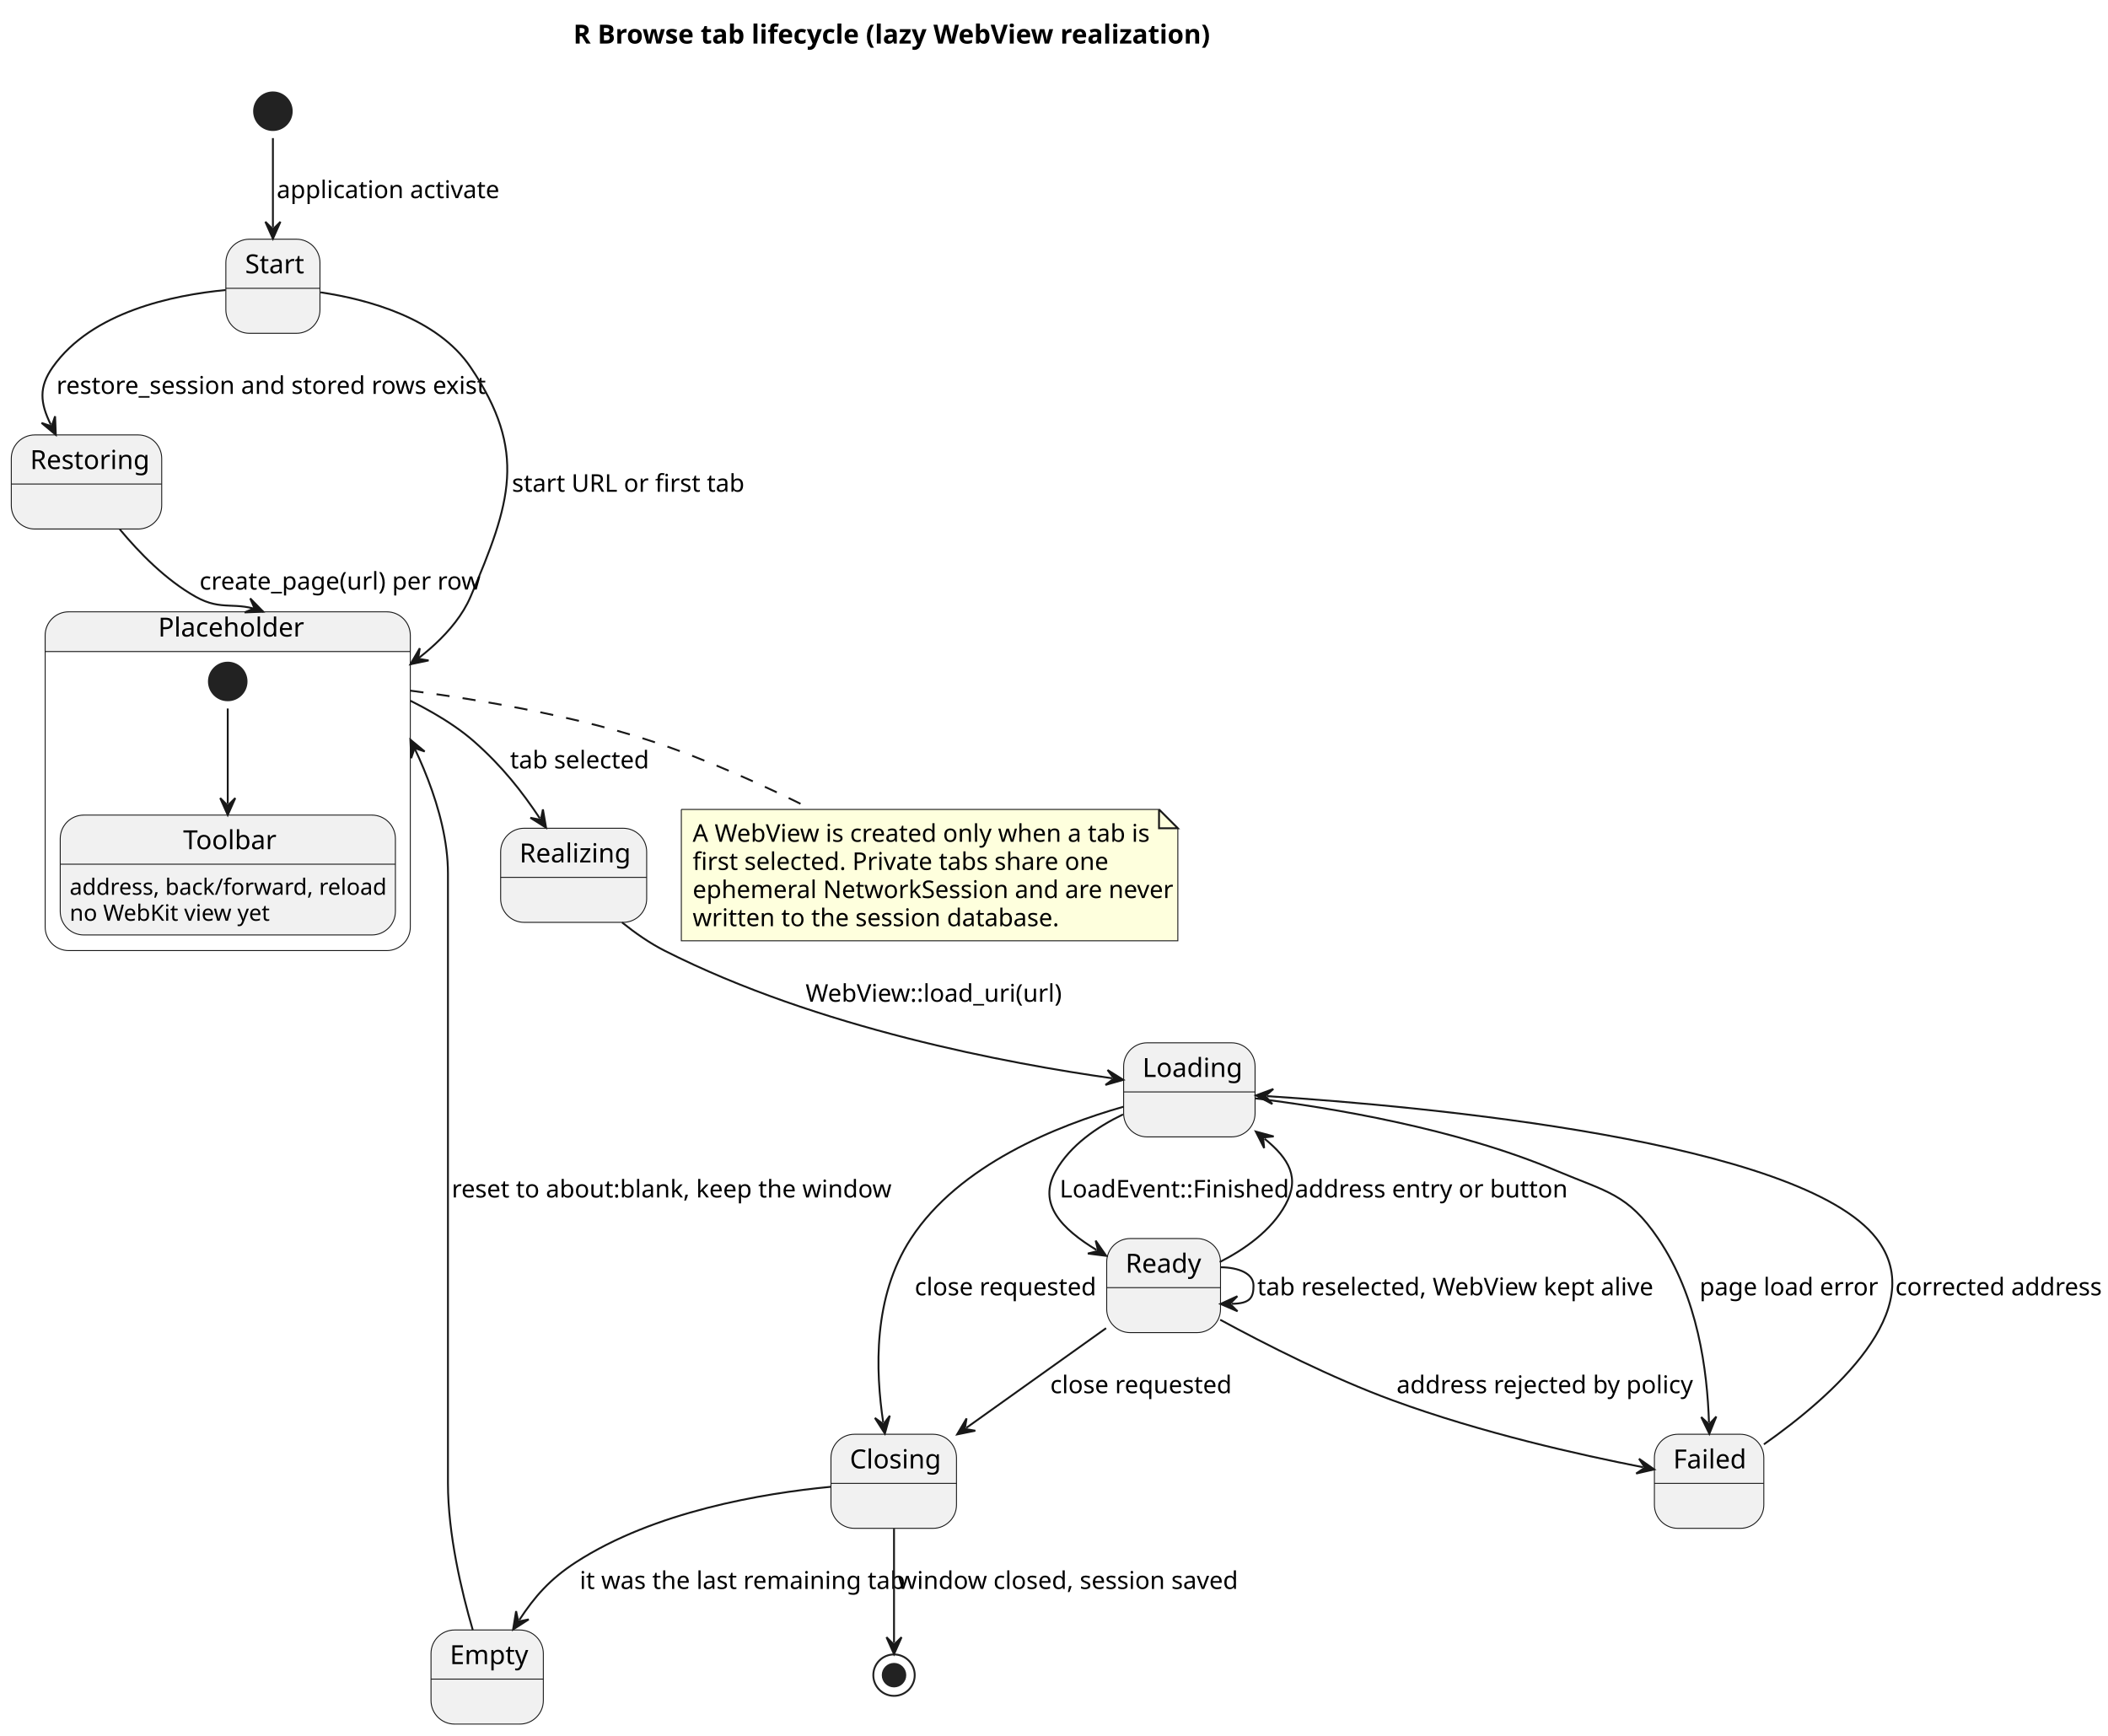
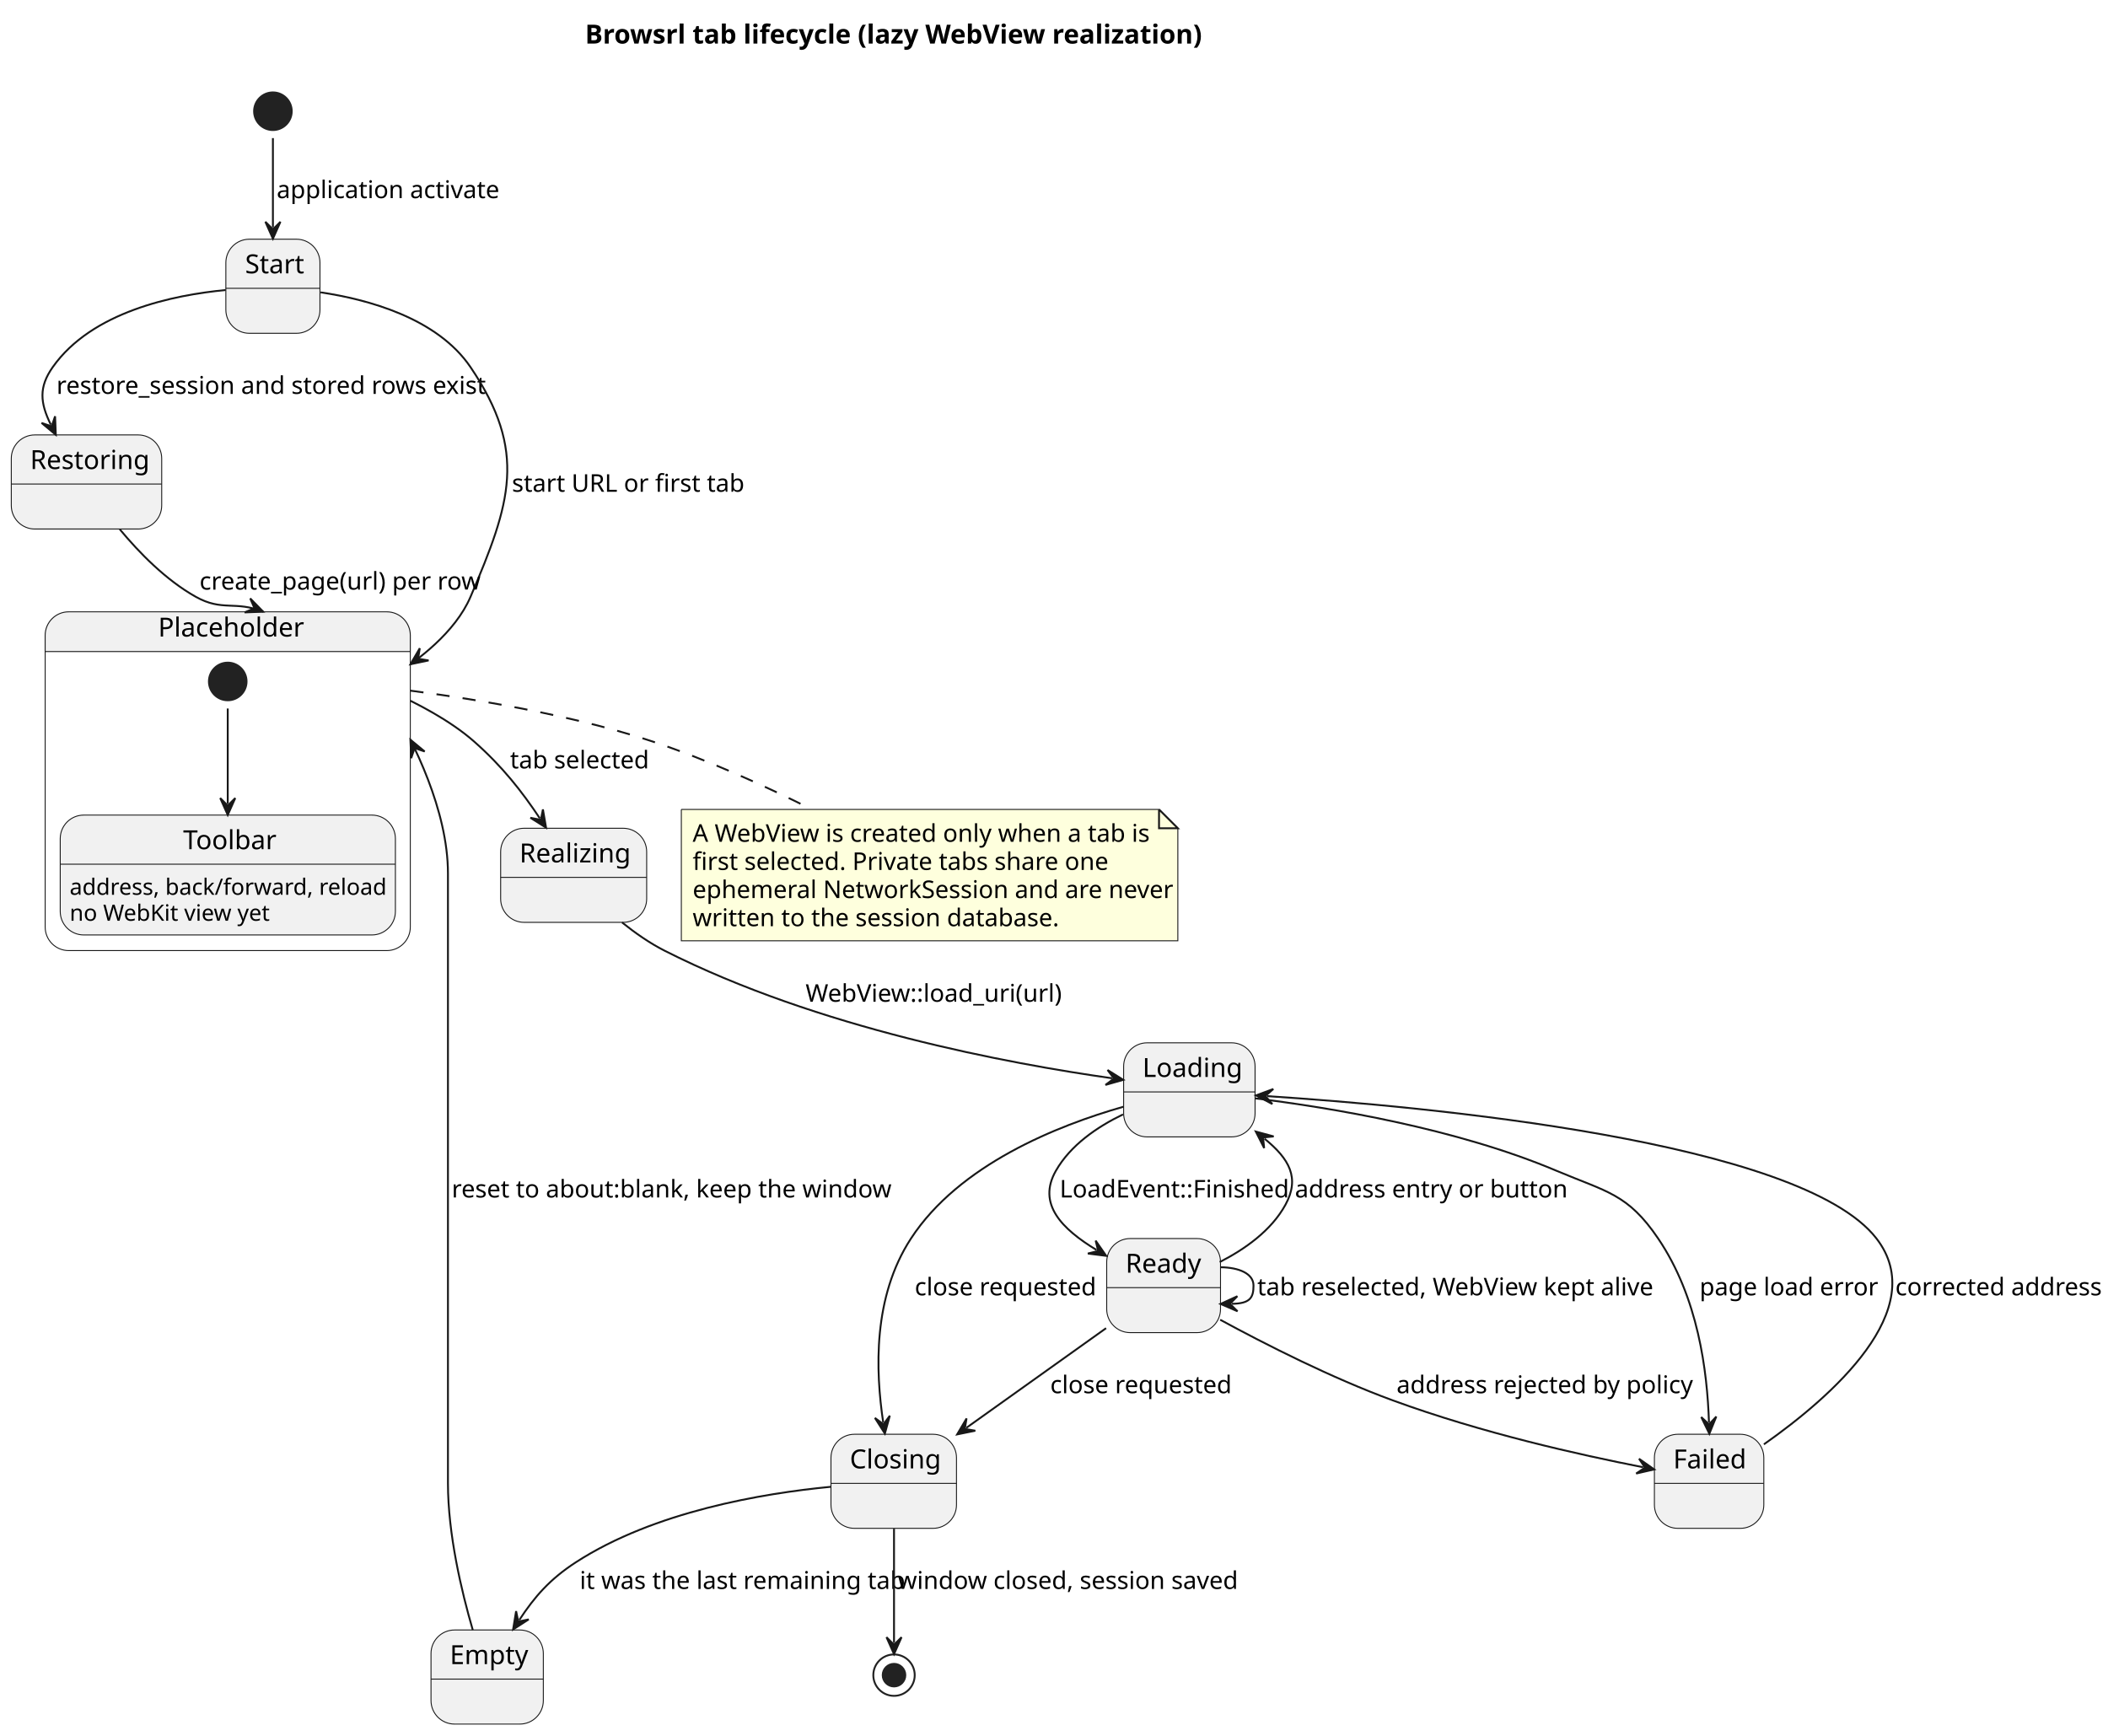
<svg xmlns="http://www.w3.org/2000/svg" contentStyleType="text/css" height="922px" preserveAspectRatio="none" style="width:1120px;height:922px;background:#FFFFFF;" version="1.1" viewBox="0 0 1120 922" width="1120px" zoomAndPan="magnify">
  <defs />
  <g>
-     <text fill="#000000" font-family="sans-serif" font-size="14" font-weight="bold" lengthAdjust="spacing" textLength="326.765" x="304.618" y="23.132">R Browse tab lifecycle (lazy WebView realization)</text>
+     <text fill="#000000" font-family="sans-serif" font-size="14" font-weight="bold" lengthAdjust="spacing" textLength="314.316" x="310.842" y="23.132">Browsrl tab lifecycle (lazy WebView realization)</text>
    <g id="cluster_Placeholder">
      <path d="M36.5,325.099 L205.5,325.099 A12.5,12.5 0 0 1 218,337.599 L218,346.197 L24,346.197 L24,337.599 A12.5,12.5 0 0 1 36.5,325.099 " fill="#F1F1F1" style="stroke:#F1F1F1;stroke-width:1.0;" />
      <rect fill="none" height="180" rx="12.5" ry="12.5" style="stroke:#181818;stroke-width:0.5;" width="194" x="24" y="325.099" />
      <line style="stroke:#181818;stroke-width:0.5;" x1="24" x2="218" y1="346.197" y2="346.197" />
      <text fill="#000000" font-family="sans-serif" font-size="14" lengthAdjust="spacing" textLength="73.938" x="84.031" y="338.231">Placeholder</text>
    </g>
    <ellipse cx="145" cy="59.099" fill="#222222" rx="10" ry="10" style="stroke:#222222;stroke-width:1.0;" />
    <g id="Start">
      <rect fill="#F1F1F1" height="50" rx="12.5" ry="12.5" style="stroke:#181818;stroke-width:0.5;" width="50" x="120" y="127.099" />
      <line style="stroke:#181818;stroke-width:0.5;" x1="120" x2="170" y1="153.197" y2="153.197" />
      <text fill="#000000" font-family="sans-serif" font-size="14" lengthAdjust="spacing" textLength="29.565" x="130.217" y="145.231">Start</text>
    </g>
    <g id="Restoring">
      <rect fill="#F1F1F1" height="50" rx="12.5" ry="12.5" style="stroke:#181818;stroke-width:0.5;" width="79.917" x="6" y="231.099" />
      <line style="stroke:#181818;stroke-width:0.5;" x1="6" x2="85.917" y1="257.197" y2="257.197" />
      <text fill="#000000" font-family="sans-serif" font-size="14" lengthAdjust="spacing" textLength="59.917" x="16" y="249.231">Restoring</text>
    </g>
    <g id="Realizing">
      <rect fill="#F1F1F1" height="50" rx="12.5" ry="12.5" style="stroke:#181818;stroke-width:0.5;" width="77.586" x="266" y="440.099" />
      <line style="stroke:#181818;stroke-width:0.5;" x1="266" x2="343.586" y1="466.197" y2="466.197" />
      <text fill="#000000" font-family="sans-serif" font-size="14" lengthAdjust="spacing" textLength="57.586" x="276" y="458.231">Realizing</text>
    </g>
    <g id="Loading">
      <rect fill="#F1F1F1" height="50" rx="12.5" ry="12.5" style="stroke:#181818;stroke-width:0.5;" width="69.827" x="597" y="554.099" />
      <line style="stroke:#181818;stroke-width:0.5;" x1="597" x2="666.827" y1="580.197" y2="580.197" />
      <text fill="#000000" font-family="sans-serif" font-size="14" lengthAdjust="spacing" textLength="49.827" x="607" y="572.231">Loading</text>
    </g>
    <g id="Ready">
      <rect fill="#F1F1F1" height="50" rx="12.5" ry="12.5" style="stroke:#181818;stroke-width:0.5;" width="60.469" x="588" y="658.099" />
      <line style="stroke:#181818;stroke-width:0.5;" x1="588" x2="648.469" y1="684.197" y2="684.197" />
      <text fill="#000000" font-family="sans-serif" font-size="14" lengthAdjust="spacing" textLength="40.469" x="598" y="676.231">Ready</text>
    </g>
    <g id="Failed">
      <rect fill="#F1F1F1" height="50" rx="12.5" ry="12.5" style="stroke:#181818;stroke-width:0.5;" width="58.131" x="879" y="762.099" />
      <line style="stroke:#181818;stroke-width:0.5;" x1="879" x2="937.131" y1="788.197" y2="788.197" />
      <text fill="#000000" font-family="sans-serif" font-size="14" lengthAdjust="spacing" textLength="38.131" x="889" y="780.231">Failed</text>
    </g>
    <g id="Closing">
      <rect fill="#F1F1F1" height="50" rx="12.5" ry="12.5" style="stroke:#181818;stroke-width:0.5;" width="66.689" x="441.5" y="762.099" />
      <line style="stroke:#181818;stroke-width:0.5;" x1="441.5" x2="508.19" y1="788.197" y2="788.197" />
      <text fill="#000000" font-family="sans-serif" font-size="14" lengthAdjust="spacing" textLength="46.69" x="451.5" y="780.231">Closing</text>
    </g>
    <g id="Empty">
      <rect fill="#F1F1F1" height="50" rx="12.5" ry="12.5" style="stroke:#181818;stroke-width:0.5;" width="59.676" x="229" y="866.099" />
      <line style="stroke:#181818;stroke-width:0.5;" x1="229" x2="288.676" y1="892.197" y2="892.197" />
      <text fill="#000000" font-family="sans-serif" font-size="14" lengthAdjust="spacing" textLength="39.676" x="239" y="884.231">Empty</text>
    </g>
    <ellipse cx="475" cy="890.099" fill="none" rx="11" ry="11" style="stroke:#222222;stroke-width:1.0;" />
    <ellipse cx="475" cy="890.099" fill="#222222" rx="6" ry="6" style="stroke:#222222;stroke-width:1.0;" />
    <g id="elem_GMN33">
      <path d="M362,430.099 L362,499.894 L625.798,499.894 L625.798,440.099 L615.798,430.099 L362,430.099 " fill="#FEFFDD" style="stroke:#181818;stroke-width:0.5;" />
      <path d="M615.798,430.099 L615.798,440.099 L625.798,440.099 L615.798,430.099 " fill="#FEFFDD" style="stroke:#181818;stroke-width:1.0;" />
      <text fill="#000000" font-family="sans-serif" font-size="13" lengthAdjust="spacing" textLength="234.838" x="368" y="447.293">A WebView is created only when a tab is</text>
      <text fill="#000000" font-family="sans-serif" font-size="13" lengthAdjust="spacing" textLength="210.273" x="368" y="462.241">first selected. Private tabs share one</text>
      <text fill="#000000" font-family="sans-serif" font-size="13" lengthAdjust="spacing" textLength="242.798" x="368" y="477.19">ephemeral NetworkSession and are never</text>
      <text fill="#000000" font-family="sans-serif" font-size="13" lengthAdjust="spacing" textLength="182.832" x="368" y="492.139">written to the session database.</text>
    </g>
    <ellipse cx="121" cy="362.099" fill="#222222" rx="10" ry="10" style="stroke:#222222;stroke-width:1.0;" />
    <g id="Placeholder.Toolbar">
      <rect fill="#F1F1F1" height="63.696" rx="12.5" ry="12.5" style="stroke:#181818;stroke-width:0.5;" width="178.08" x="32" y="433.099" />
      <line style="stroke:#181818;stroke-width:0.5;" x1="32" x2="210.08" y1="459.197" y2="459.197" />
      <text fill="#000000" font-family="sans-serif" font-size="14" lengthAdjust="spacing" textLength="47.469" x="97.306" y="451.231">Toolbar</text>
      <text fill="#000000" font-family="sans-serif" font-size="12" lengthAdjust="spacing" textLength="158.08" x="37" y="475.453">address, back/forward, reload</text>
      <text fill="#000000" font-family="sans-serif" font-size="12" lengthAdjust="spacing" textLength="102.041" x="37" y="489.252">no WebKit view yet</text>
    </g>
    <polygon fill="#181818" points="145,126.854,149,117.854,145,121.854,141,117.854,145,126.854" style="stroke:#181818;stroke-width:1.0;" />
    <path d="M145,73.371 C145,86.748 145,103.434 145,120.854 " fill="none" style="stroke:#181818;stroke-width:1.0;" />
    <text fill="#000000" font-family="sans-serif" font-size="13" lengthAdjust="spacing" textLength="110.57" x="147" y="105.293">application activate</text>
    <polygon fill="#181818" points="29.655,231.034,29.265,221.193,27.445,226.549,22.089,224.728,29.655,231.034" style="stroke:#181818;stroke-width:1.0;" />
    <path d="M119.928,154.11 C92.209,156.729 48.738,165.621 28,195.099 C20.554,205.683 21.268,214.01 27.003,225.652 " fill="none" style="stroke:#181818;stroke-width:1.0;" />
    <text fill="#000000" font-family="sans-serif" font-size="13" lengthAdjust="spacing" textLength="218.213" x="30" y="209.292">restore_session and stored rows exist</text>
    <polygon fill="#181818" points="218.077,352.951,227.715,350.926,222.131,350.024,223.032,344.44,218.077,352.951" style="stroke:#181818;stroke-width:1.0;" />
    <path d="M170.326,155.344 C195.317,159.06 232.279,168.924 250,195.099 C280.399,239.998 271.282,267.227 250,317.099 C245.923,326.653 238.78,335.175 231.231,342.209 C227.456,345.727 223.58,348.872 219.934,351.589 C219.479,351.928 219.027,352.261 218.579,352.587 C218.467,352.669 218.355,352.75 218.244,352.83 C218.188,352.871 222.997,349.399 222.941,349.439 " fill="none" style="stroke:#181818;stroke-width:1.0;" />
    <text fill="#000000" font-family="sans-serif" font-size="13" lengthAdjust="spacing" textLength="116.308" x="272" y="261.293">start URL or first tab</text>
    <polygon fill="#181818" points="139.822,325.027,132.951,317.972,135.18,323.171,129.981,325.4,139.822,325.027" style="stroke:#181818;stroke-width:1.0;" />
    <path d="M63.607,281.202 C74.001,293.737 88.199,308.25 104,317.099 C111.15,321.103 116.352,321.567 121.665,321.798 C124.321,321.913 127.006,321.97 129.976,322.383 C131.461,322.589 133.017,322.884 134.677,323.319 C135.507,323.537 136.363,323.79 137.249,324.084 C137.692,324.231 138.142,324.389 138.6,324.558 C138.83,324.642 139.061,324.729 139.294,324.82 C139.411,324.865 139.528,324.91 139.645,324.957 C139.704,324.98 134.192,322.776 134.251,322.8 " fill="none" style="stroke:#181818;stroke-width:1.0;" />
    <text fill="#000000" font-family="sans-serif" font-size="13" lengthAdjust="spacing" textLength="142.346" x="106" y="313.293">create_page(url) per row</text>
    <polygon fill="#181818" points="121,433.059,125,424.059,121,428.059,117,424.059,121,433.059" style="stroke:#181818;stroke-width:1.0;" />
    <path d="M121,376.455 C121,390.168 121,407.791 121,427.059 " fill="none" style="stroke:#181818;stroke-width:1.0;" />
    <polygon fill="#181818" points="290.13,439.791,288.459,430.085,287.353,435.633,281.805,434.528,290.13,439.791" style="stroke:#181818;stroke-width:1.0;" />
    <path d="M218.091,372.366 C218.143,372.392 218.195,372.418 218.247,372.443 C218.352,372.496 218.457,372.548 218.562,372.6 C218.772,372.705 218.983,372.812 219.195,372.919 C222.593,374.631 226.281,376.591 230.051,378.765 C237.591,383.113 245.46,388.315 252,394.099 C266.958,407.328 277.154,420.358 286.798,434.801 " fill="none" style="stroke:#181818;stroke-width:1.0;" />
    <text fill="#000000" font-family="sans-serif" font-size="13" lengthAdjust="spacing" textLength="70.103" x="271" y="408.293">tab selected</text>
    <polygon fill="#181818" points="596.815,573.781,588.466,568.556,591.865,573.078,587.342,576.476,596.815,573.781" style="stroke:#181818;stroke-width:1.0;" />
    <path d="M330.496,490.141 C337.399,495.686 345.147,501.118 353,505.099 C434.726,546.522 536.239,565.183 590.875,572.938 " fill="none" style="stroke:#181818;stroke-width:1.0;" />
    <text fill="#000000" font-family="sans-serif" font-size="13" lengthAdjust="spacing" textLength="131.492" x="428" y="532.293">WebView::load_uri(url)</text>
    <polygon fill="#181818" points="587.751,667.307,582.127,659.222,583.475,664.716,577.981,666.064,587.751,667.307" style="stroke:#181818;stroke-width:1.0;" />
    <path d="M596.677,592.146 C583.011,598.735 568.805,608.414 561,622.099 C550.964,639.697 564.143,653.001 582.62,664.197 " fill="none" style="stroke:#181818;stroke-width:1.0;" />
    <text fill="#000000" font-family="sans-serif" font-size="13" lengthAdjust="spacing" textLength="118.523" x="563" y="636.293">LoadEvent::Finished</text>
    <polygon fill="#181818" points="908.191,761.83,911.89,752.702,908.025,756.833,903.894,752.968,908.191,761.83" style="stroke:#181818;stroke-width:1.0;" />
    <path d="M667.004,583.63 C706.981,588.563 773.734,599.573 827,622.099 C853.567,633.333 864.824,634.217 881,658.099 C902.27,689.501 907.079,728.407 907.992,755.833 " fill="none" style="stroke:#181818;stroke-width:1.0;" />
    <text fill="#000000" font-family="sans-serif" font-size="13" lengthAdjust="spacing" textLength="88.169" x="903" y="688.293">page load error</text>
    <polygon fill="#181818" points="878.906,780.779,870.843,775.123,874,779.817,869.305,782.973,878.906,780.779" style="stroke:#181818;stroke-width:1.0;" />
    <path d="M648.294,701.249 C672.51,714.4 707.64,732.249 740,744.099 C787.428,761.466 839.07,772.973 873.018,779.625 " fill="none" style="stroke:#181818;stroke-width:1.0;" />
    <text fill="#000000" font-family="sans-serif" font-size="13" lengthAdjust="spacing" textLength="150.3" x="742" y="740.293">address rejected by policy</text>
    <polygon fill="#181818" points="667.285,582.052,676.006,586.629,672.275,582.377,676.527,578.646,667.285,582.052" style="stroke:#181818;stroke-width:1.0;" />
    <path d="M937.174,767.455 C973.136,742.159 1026.124,695.795 997,658.099 C956.789,606.052 756.826,587.892 673.273,582.442 " fill="none" style="stroke:#181818;stroke-width:1.0;" />
    <text fill="#000000" font-family="sans-serif" font-size="13" lengthAdjust="spacing" textLength="104.051" x="1007" y="688.293">corrected address</text>
    <polygon fill="#181818" points="648.467,692.846,657.508,696.754,653.467,692.795,657.426,688.755,648.467,692.846" style="stroke:#181818;stroke-width:1.0;" />
    <path d="M648.467,673.351 C658.248,673.451 666,676.7 666,683.099 C666,689.497 664.248,692.685 654.467,692.785 " fill="none" style="stroke:#181818;stroke-width:1.0;" />
    <text fill="#000000" font-family="sans-serif" font-size="13" lengthAdjust="spacing" textLength="202.325" x="668" y="688.293">tab reselected, WebView kept alive</text>
    <polygon fill="#181818" points="667.207,601.256,671.656,610.043,671.082,604.415,676.71,603.841,667.207,601.256" style="stroke:#181818;stroke-width:1.0;" />
    <path d="M648.031,670.609 C661.26,663.864 675.483,653.905 683,640.099 C690.714,625.93 685.131,615.866 671.857,605.047 " fill="none" style="stroke:#181818;stroke-width:1.0;" />
    <text fill="#000000" font-family="sans-serif" font-size="13" lengthAdjust="spacing" textLength="133.688" x="688" y="636.293">address entry or button</text>
    <polygon fill="#181818" points="508.533,762.18,518.183,760.21,512.603,759.277,513.537,753.697,508.533,762.18" style="stroke:#181818;stroke-width:1.0;" />
    <path d="M587.673,705.73 C564.472,722.28 537.38,741.604 513.418,758.696 " fill="none" style="stroke:#181818;stroke-width:1.0;" />
    <text fill="#000000" font-family="sans-serif" font-size="13" lengthAdjust="spacing" textLength="91.781" x="558" y="740.293">close requested</text>
    <polygon fill="#181818" points="470.137,761.742,472.767,752.251,469.4,756.797,464.854,753.43,470.137,761.742" style="stroke:#181818;stroke-width:1.0;" />
    <path d="M596.864,588.077 C561.821,598.051 509.627,618.811 484,658.099 C463.675,689.259 465.153,728.301 469.253,755.807 " fill="none" style="stroke:#181818;stroke-width:1.0;" />
    <text fill="#000000" font-family="sans-serif" font-size="13" lengthAdjust="spacing" textLength="91.781" x="486" y="688.293">close requested</text>
    <polygon fill="#181818" points="272.618,865.809,280.899,860.478,275.361,861.629,274.21,856.09,272.618,865.809" style="stroke:#181818;stroke-width:1.0;" />
    <path d="M441.33,790.026 C405.265,793.483 347.61,803.137 306,830.099 C292.23,839.021 284.063,848.36 275.909,860.792 " fill="none" style="stroke:#181818;stroke-width:1.0;" />
    <text fill="#000000" font-family="sans-serif" font-size="13" lengthAdjust="spacing" textLength="161.135" x="308" y="844.293">it was the last remaining tab</text>
    <polygon fill="#181818" points="218.046,393.026,218.47,402.866,220.271,397.503,225.634,399.305,218.046,393.026" style="stroke:#181818;stroke-width:1.0;" />
    <path d="M251.18,866.066 C245.21,845.576 238,815.218 238,788.099 C238,464.099 238,464.099 238,464.099 C238,447.273 233.351,429.755 227.393,414.215 C225.904,410.33 224.333,406.569 222.733,402.973 C221.933,401.175 221.125,399.418 220.316,397.708 C219.912,396.853 219.508,396.01 219.104,395.179 C218.902,394.763 218.7,394.351 218.499,393.942 C218.398,393.737 218.297,393.533 218.196,393.33 C218.146,393.228 220.767,398.5 220.716,398.399 " fill="none" style="stroke:#181818;stroke-width:1.0;" />
    <text fill="#000000" font-family="sans-serif" font-size="13" lengthAdjust="spacing" textLength="218.251" x="240" y="636.293">reset to about:blank, keep the window</text>
    <polygon fill="#181818" points="475,878.935,479,869.935,475,873.935,471,869.935,475,878.935" style="stroke:#181818;stroke-width:1.0;" />
    <path d="M475,812.271 C475,833.362 475,857.009 475,872.935 " fill="none" style="stroke:#181818;stroke-width:1.0;" />
    <text fill="#000000" font-family="sans-serif" font-size="13" lengthAdjust="spacing" textLength="174.148" x="477" y="844.293">window closed, session saved</text>
    <path d="M218.049,366.99 C218.285,367.02 218.522,367.051 218.762,367.082 C219.243,367.144 219.731,367.208 220.229,367.273 C224.207,367.794 228.732,368.413 233.694,369.134 C243.618,370.576 255.292,372.427 267.856,374.722 C292.983,379.312 321.664,385.677 347,394.099 C375.567,403.594 405.807,417.304 431.383,430.078 " fill="none" style="stroke:#181818;stroke-width:1.0;stroke-dasharray:7.0,7.0;" />
  </g>
</svg>
